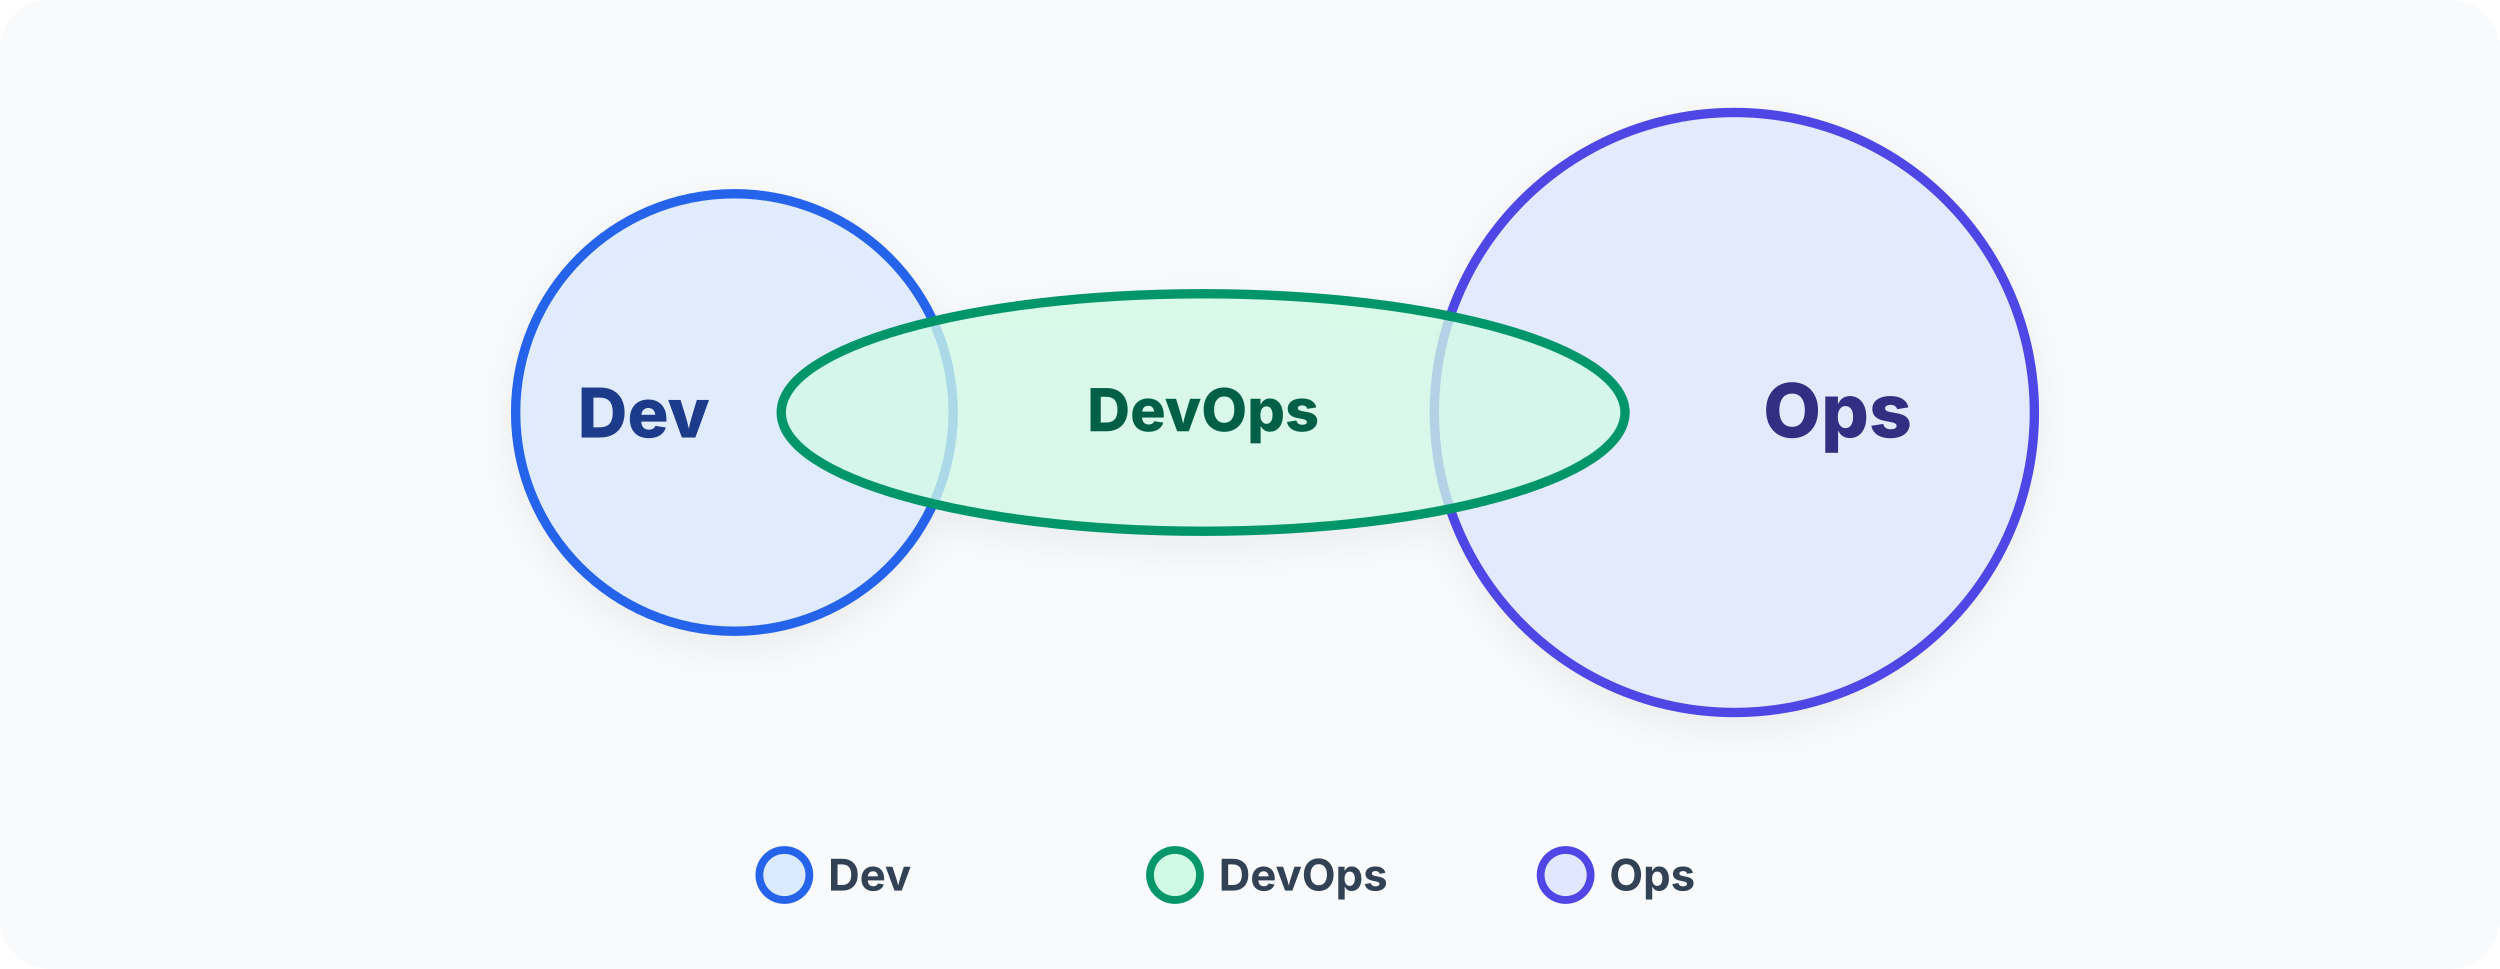
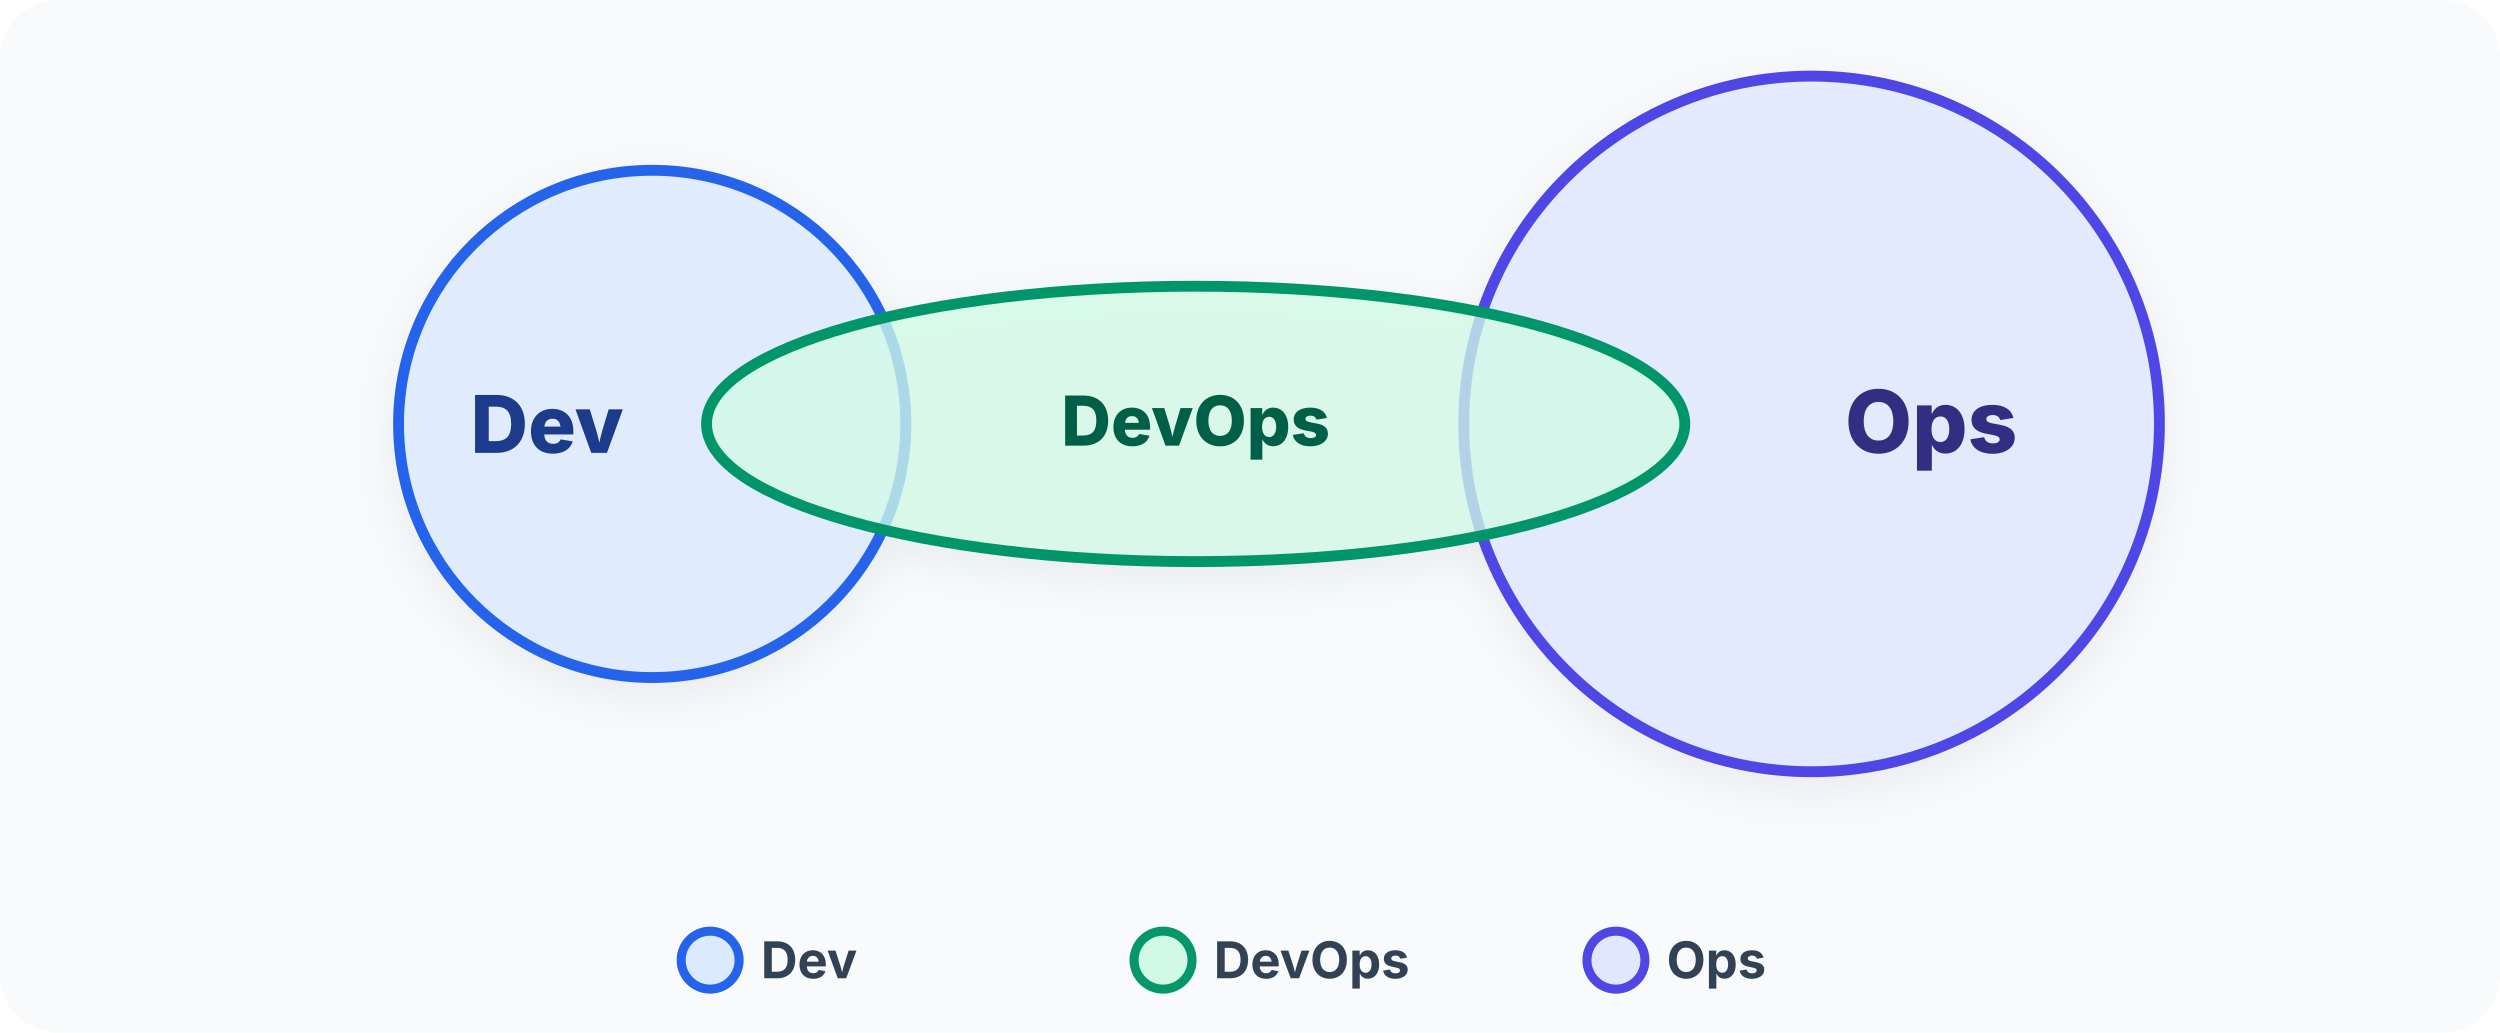
- <svg xmlns="http://www.w3.org/2000/svg" viewBox="0 0 800 310" width="800" height="310" font-family="'Inter', -apple-system, BlinkMacSystemFont, 'Segoe UI', sans-serif">
+ <svg xmlns="http://www.w3.org/2000/svg" viewBox="55 15 690 285" width="690" height="285" font-family="'Inter', -apple-system, BlinkMacSystemFont, 'Segoe UI', sans-serif">
  <defs>
    <filter id="tpShadow" x="-10%" y="-10%" width="120%" height="125%">
      <feDropShadow dx="0" dy="4" stdDeviation="6" flood-color="#0f172a" flood-opacity="0.07" />
    </filter>
  </defs>
-   <rect width="800" height="310" rx="16" fill="#f8fafc" />
+   <rect x="55" y="15" width="690" height="285" rx="16" fill="#f8fafc" />
  <g filter="url(#tpShadow)">
    <circle cx="235" cy="132" r="70" fill="#dbeafe" fill-opacity="0.82" stroke="#2563eb" stroke-width="3" />
    <text x="206" y="140" font-size="22" font-weight="800" fill="#1e3a8a" text-anchor="middle">Dev</text>
    <circle cx="555" cy="132" r="96" fill="#e0e7ff" fill-opacity="0.82" stroke="#4f46e5" stroke-width="3" />
    <text x="588" y="140" font-size="24" font-weight="800" fill="#312e81" text-anchor="middle">Ops</text>
    <ellipse cx="385" cy="132" rx="135" ry="38" fill="#d1fae5" fill-opacity="0.78" stroke="#059669" stroke-width="3" />
    <text x="385" y="138" font-size="19" font-weight="800" fill="#065f46" text-anchor="middle">DevOps</text>
  </g>
  <g>
    <circle cx="251.0" cy="280" r="8" fill="#dbeafe" stroke="#2563eb" stroke-width="2.5" />
    <text x="265.0" y="285" font-size="14" font-weight="700" fill="#334155">Dev</text>
    <circle cx="376.0" cy="280" r="8" fill="#d1fae5" stroke="#059669" stroke-width="2.5" />
    <text x="390.0" y="285" font-size="14" font-weight="700" fill="#334155">DevOps</text>
    <circle cx="501.0" cy="280" r="8" fill="#e0e7ff" stroke="#4f46e5" stroke-width="2.5" />
    <text x="515.0" y="285" font-size="14" font-weight="700" fill="#334155">Ops</text>
  </g>
</svg>
